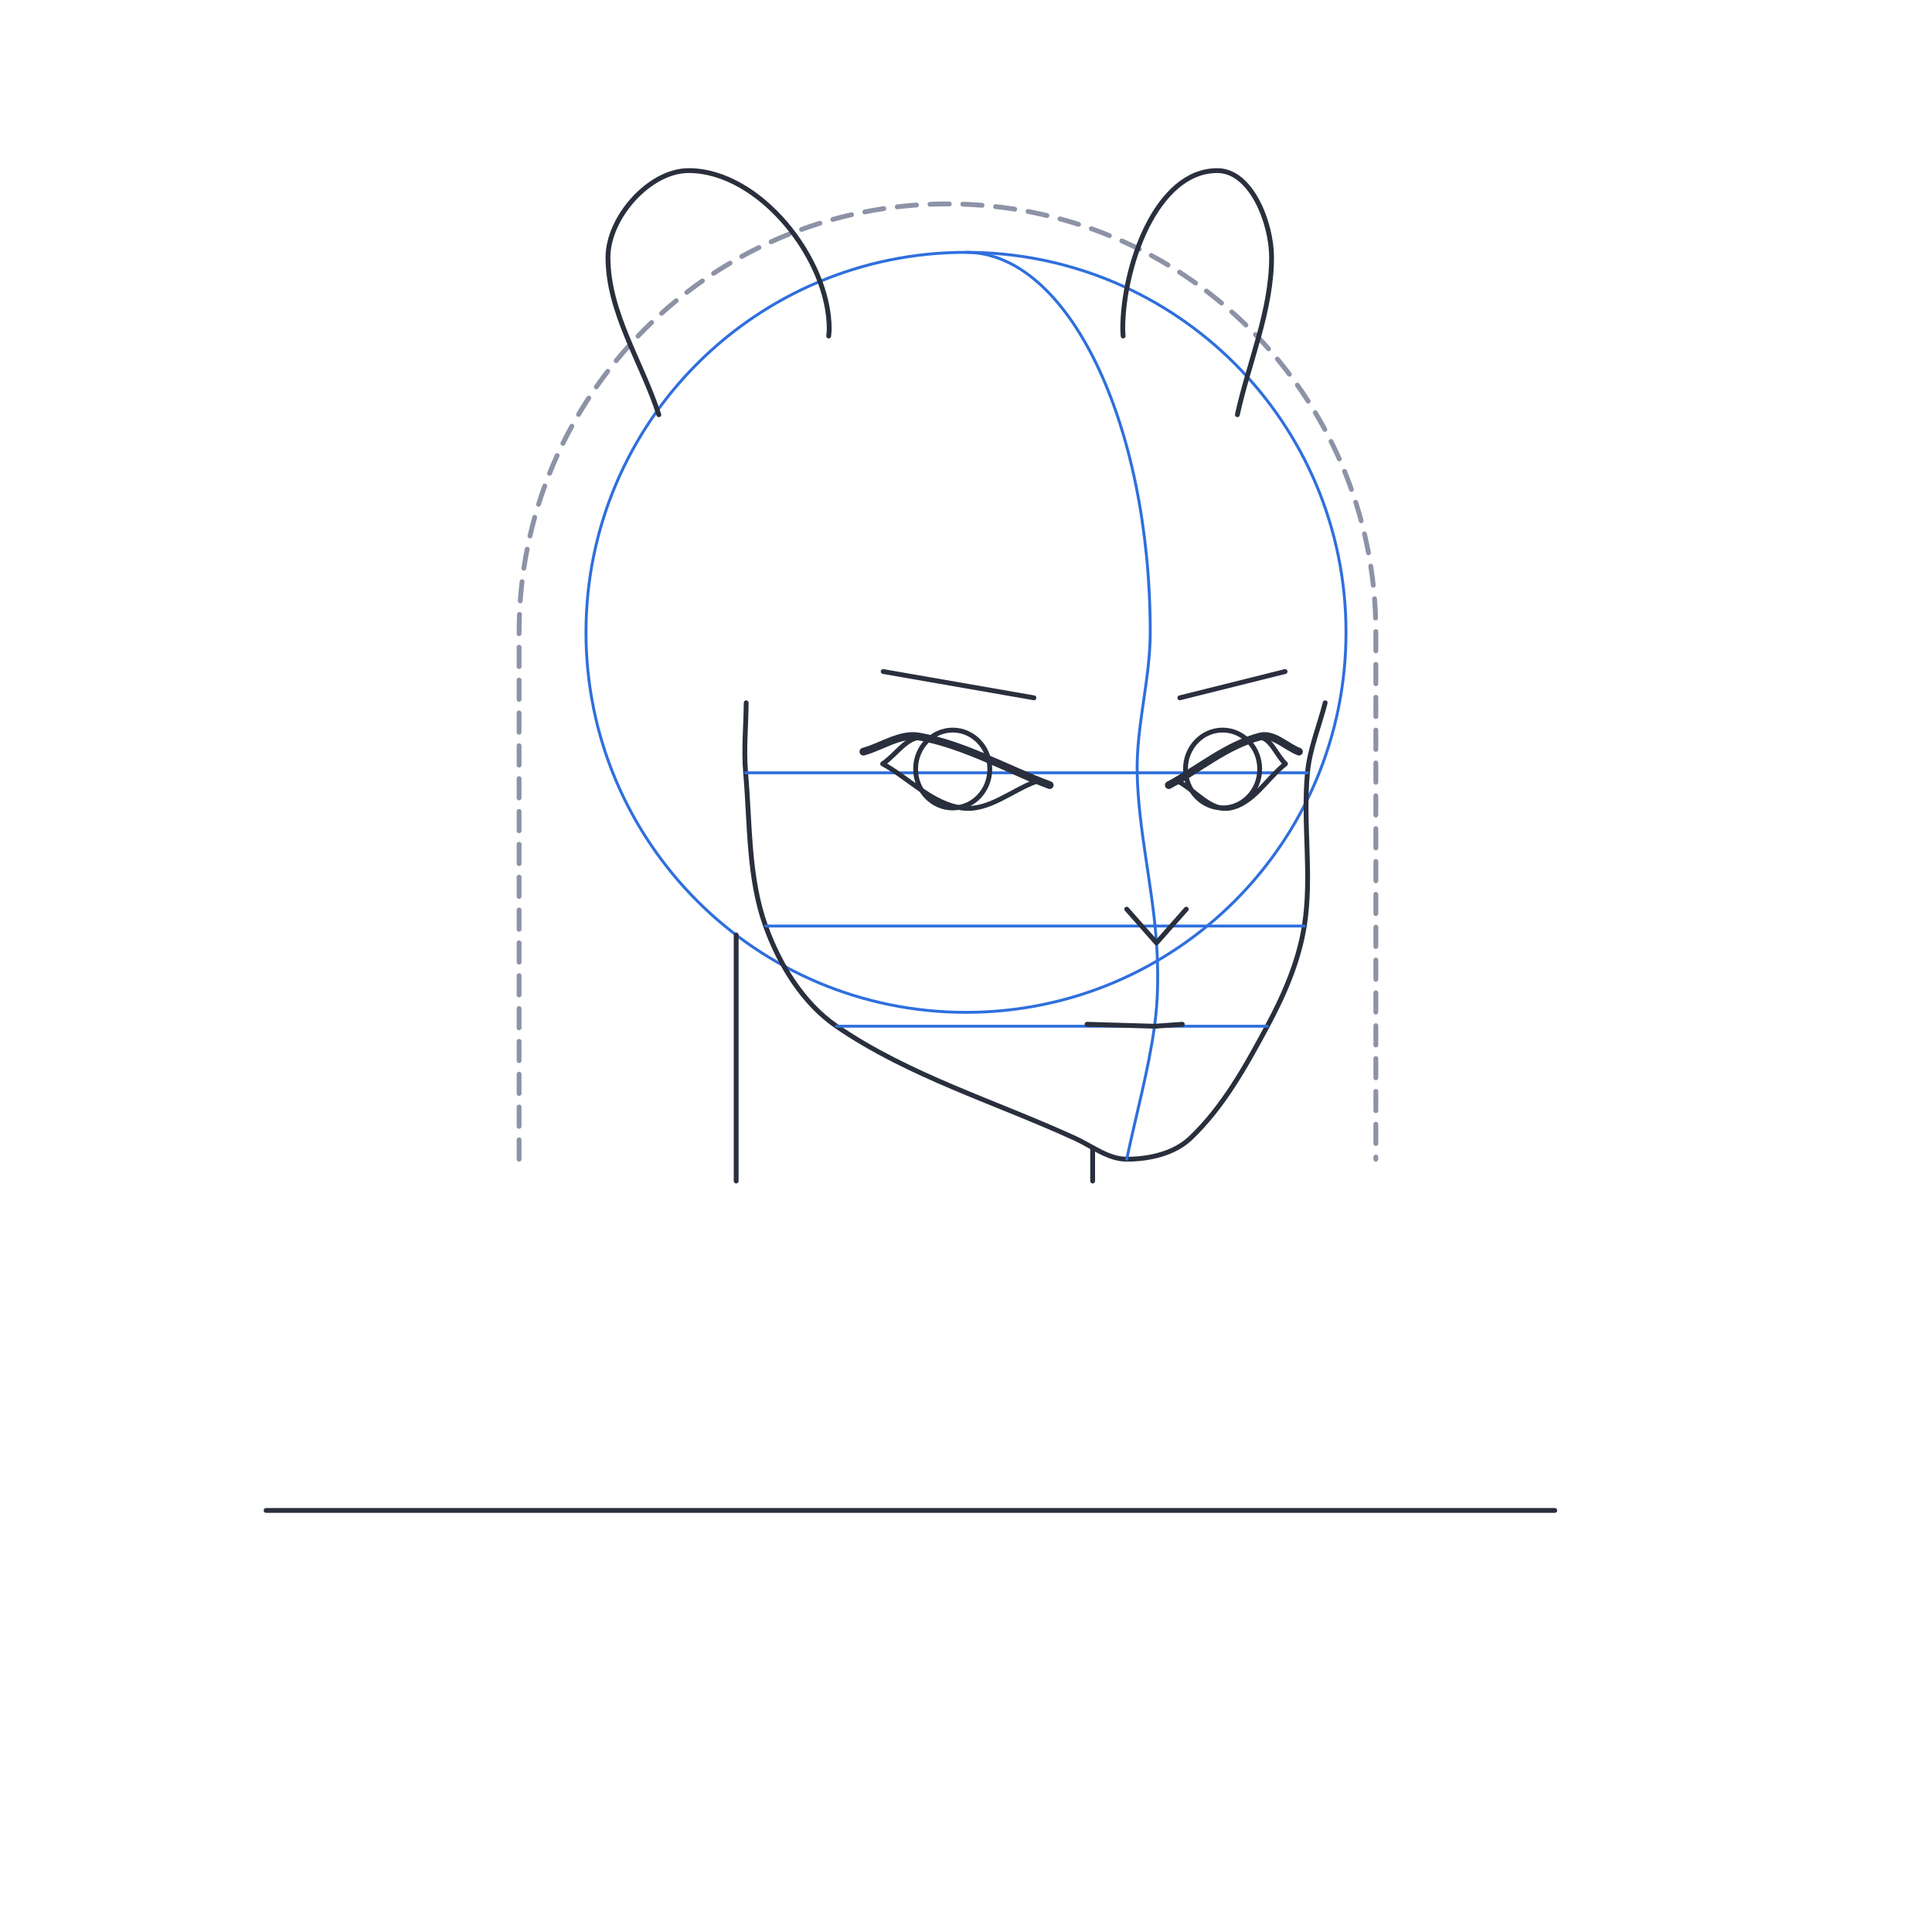
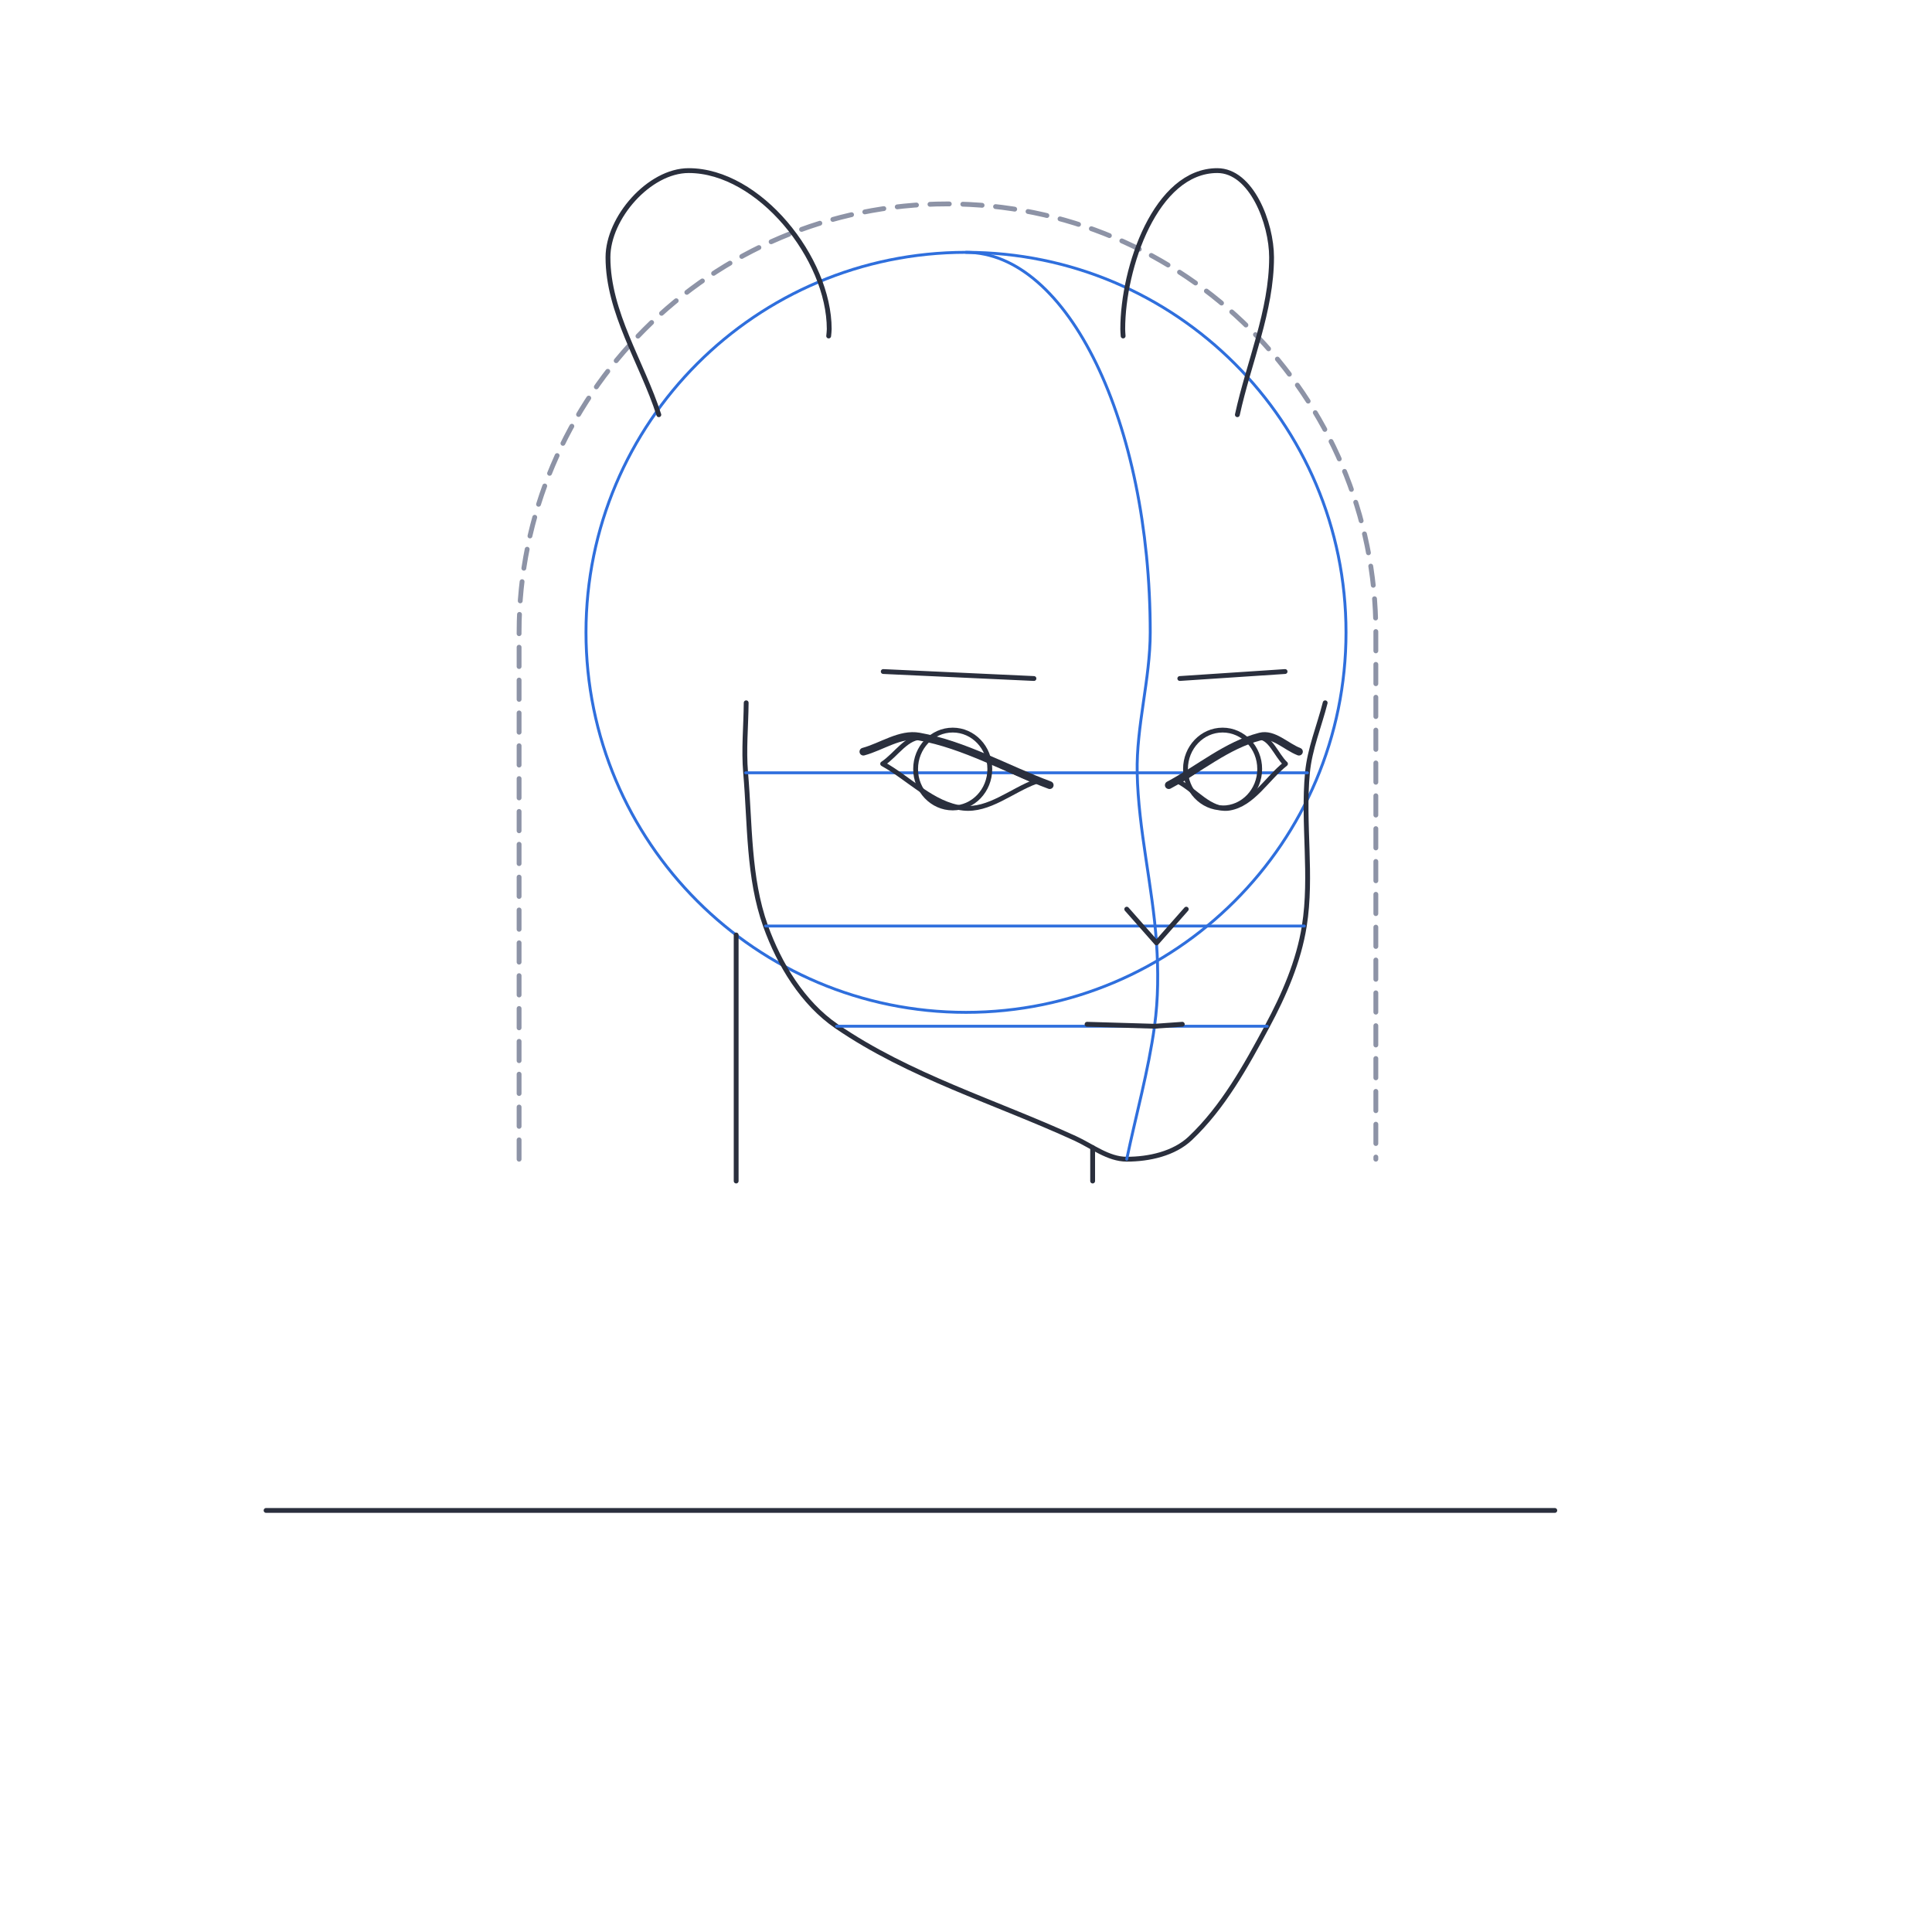
<svg xmlns="http://www.w3.org/2000/svg" width="1000" height="1000" viewBox="0 0 1000 1000">
  <g id="armature" fill="none" stroke="#2a2f3d" stroke-width="2.5" stroke-linecap="round" stroke-linejoin="round">
    <path id="hair-volume" d="M268.68 600 L268.68 327.299 C268.68 204.827 367.951 105.544 490.407 105.544 C612.863 105.544 712.134 204.827 712.134 327.299 L712.134 600" stroke="#8d93a6" stroke-dasharray="10 7" />
    <circle id="skull" cx="500" cy="327.299" r="196.694" stroke="#2f6fdd" stroke-width="1.5" />
    <path id="face-outline" d="M685.909 363.762 C682.851 375.841 677.893 387.594 676.734 400 C674.273 426.328 679.252 453.196 675.11 479.313 C672.222 497.52 664.653 514.944 655.928 531.183 C644.821 551.856 633.112 573.086 616.065 589.215 C607.689 597.14 594.728 600 583.197 600 C573.597 600 565.22 593.213 556.492 589.215 C515.137 570.269 470.494 556.912 432.982 531.183 C415.512 519.201 403.412 499.254 396.261 479.313 C387.262 454.217 388.246 426.561 385.939 400 C384.894 387.966 386.128 375.841 386.223 363.762" />
    <path id="centre-line" d="M500 130.605 C552.665 130.605 595.359 218.668 595.359 327.299 C595.359 351.637 588.115 375.667 588.606 400 C589.202 429.531 596.589 458.576 598.604 488.044 C599.585 502.394 599.537 516.934 597.576 531.183 C594.381 554.399 587.99 577.061 583.197 600" stroke="#2f6fdd" stroke-width="1.5" />
    <line id="eye-level-line" x1="385.939" y1="400" x2="676.734" y2="400" stroke="#2f6fdd" stroke-width="1.5" />
    <line id="nose-level-line" x1="396.261" y1="479.313" x2="675.11" y2="479.313" stroke="#2f6fdd" stroke-width="1.5" />
    <line id="mouth-level-line" x1="432.982" y1="531.183" x2="655.928" y2="531.183" stroke="#2f6fdd" stroke-width="1.5" />
    <g id="eye-right">
      <path id="eye-opening-right" d="M456.861 395.346 C463.845 390.803 469.536 380.764 477.813 381.717 C498.583 384.108 516.776 396.897 536.257 404.487 C523.661 409.086 511.791 419.817 498.47 418.283 C482.737 416.472 470.731 402.992 456.861 395.346 Z" />
      <path id="lid-line-right" d="M543.332 406.388 C520.786 398.005 499.369 385.493 475.694 381.238 C465.9 379.478 456.487 386.449 446.883 389.055" stroke-width="4" />
      <ellipse id="iris-right" cx="493.122" cy="398.044" rx="19.203" ry="20.155" />
    </g>
    <g id="eye-left">
      <path id="eye-opening-left" d="M665.366 395.346 C660.487 390.803 657.308 380.633 650.73 381.717 C635.355 384.251 623.511 396.897 609.902 404.487 C618.701 409.086 626.503 419.897 636.299 418.283 C648.477 416.276 655.677 402.992 665.366 395.346 Z" />
      <path id="lid-line-left" d="M604.96 406.388 C620.71 398.005 634.93 385.683 652.21 381.238 C659.18 379.445 665.628 386.449 672.337 389.055" stroke-width="4" />
      <ellipse id="iris-left" cx="632.811" cy="398.044" rx="19.203" ry="20.155" />
    </g>
-     <line id="brow-line-right" x1="535.169" y1="361.194" x2="457.163" y2="347.585" />
-     <line id="brow-line-left" x1="610.662" y1="361.194" x2="665.155" y2="347.585" />
+     <line id="brow-line-right" x1="535.169" y1="351.194" x2="457.163" y2="347.585" />
+     <line id="brow-line-left" x1="610.662" y1="351.194" x2="665.155" y2="347.585" />
    <polyline id="nose-mark" points="583.197,470.583 598.604,488.044 614.01,470.583" />
    <polyline id="mouth-line" points="562.654,530.156 597.576,531.183 611.956,530.156" />
    <path id="ear-right" d="M341.005 214.659 C332.231 187.497 314.684 161.717 314.684 133.173 C314.684 112.741 336.008 88.301 356.44 88.301 C392.996 88.301 429.205 133.794 429.205 170.35 C429.205 171.542 429.015 172.727 428.92 173.915" />
    <path id="ear-left" d="M640.46 214.659 C646.361 187.497 658.164 160.969 658.164 133.173 C658.164 115.527 647.724 88.301 630.078 88.301 C598.232 88.301 581.135 138.504 581.135 170.35 C581.135 171.54 581.263 172.727 581.327 173.915" />
    <g id="neck">
      <line id="neck-right" x1="381.038" y1="483.941" x2="381.038" y2="611.298" />
      <line id="neck-left" x1="565.552" y1="594.004" x2="565.552" y2="611.298" />
    </g>
    <line id="shoulder-line" x1="137.723" y1="781.8" x2="804.758" y2="781.8" />
  </g>
</svg>
